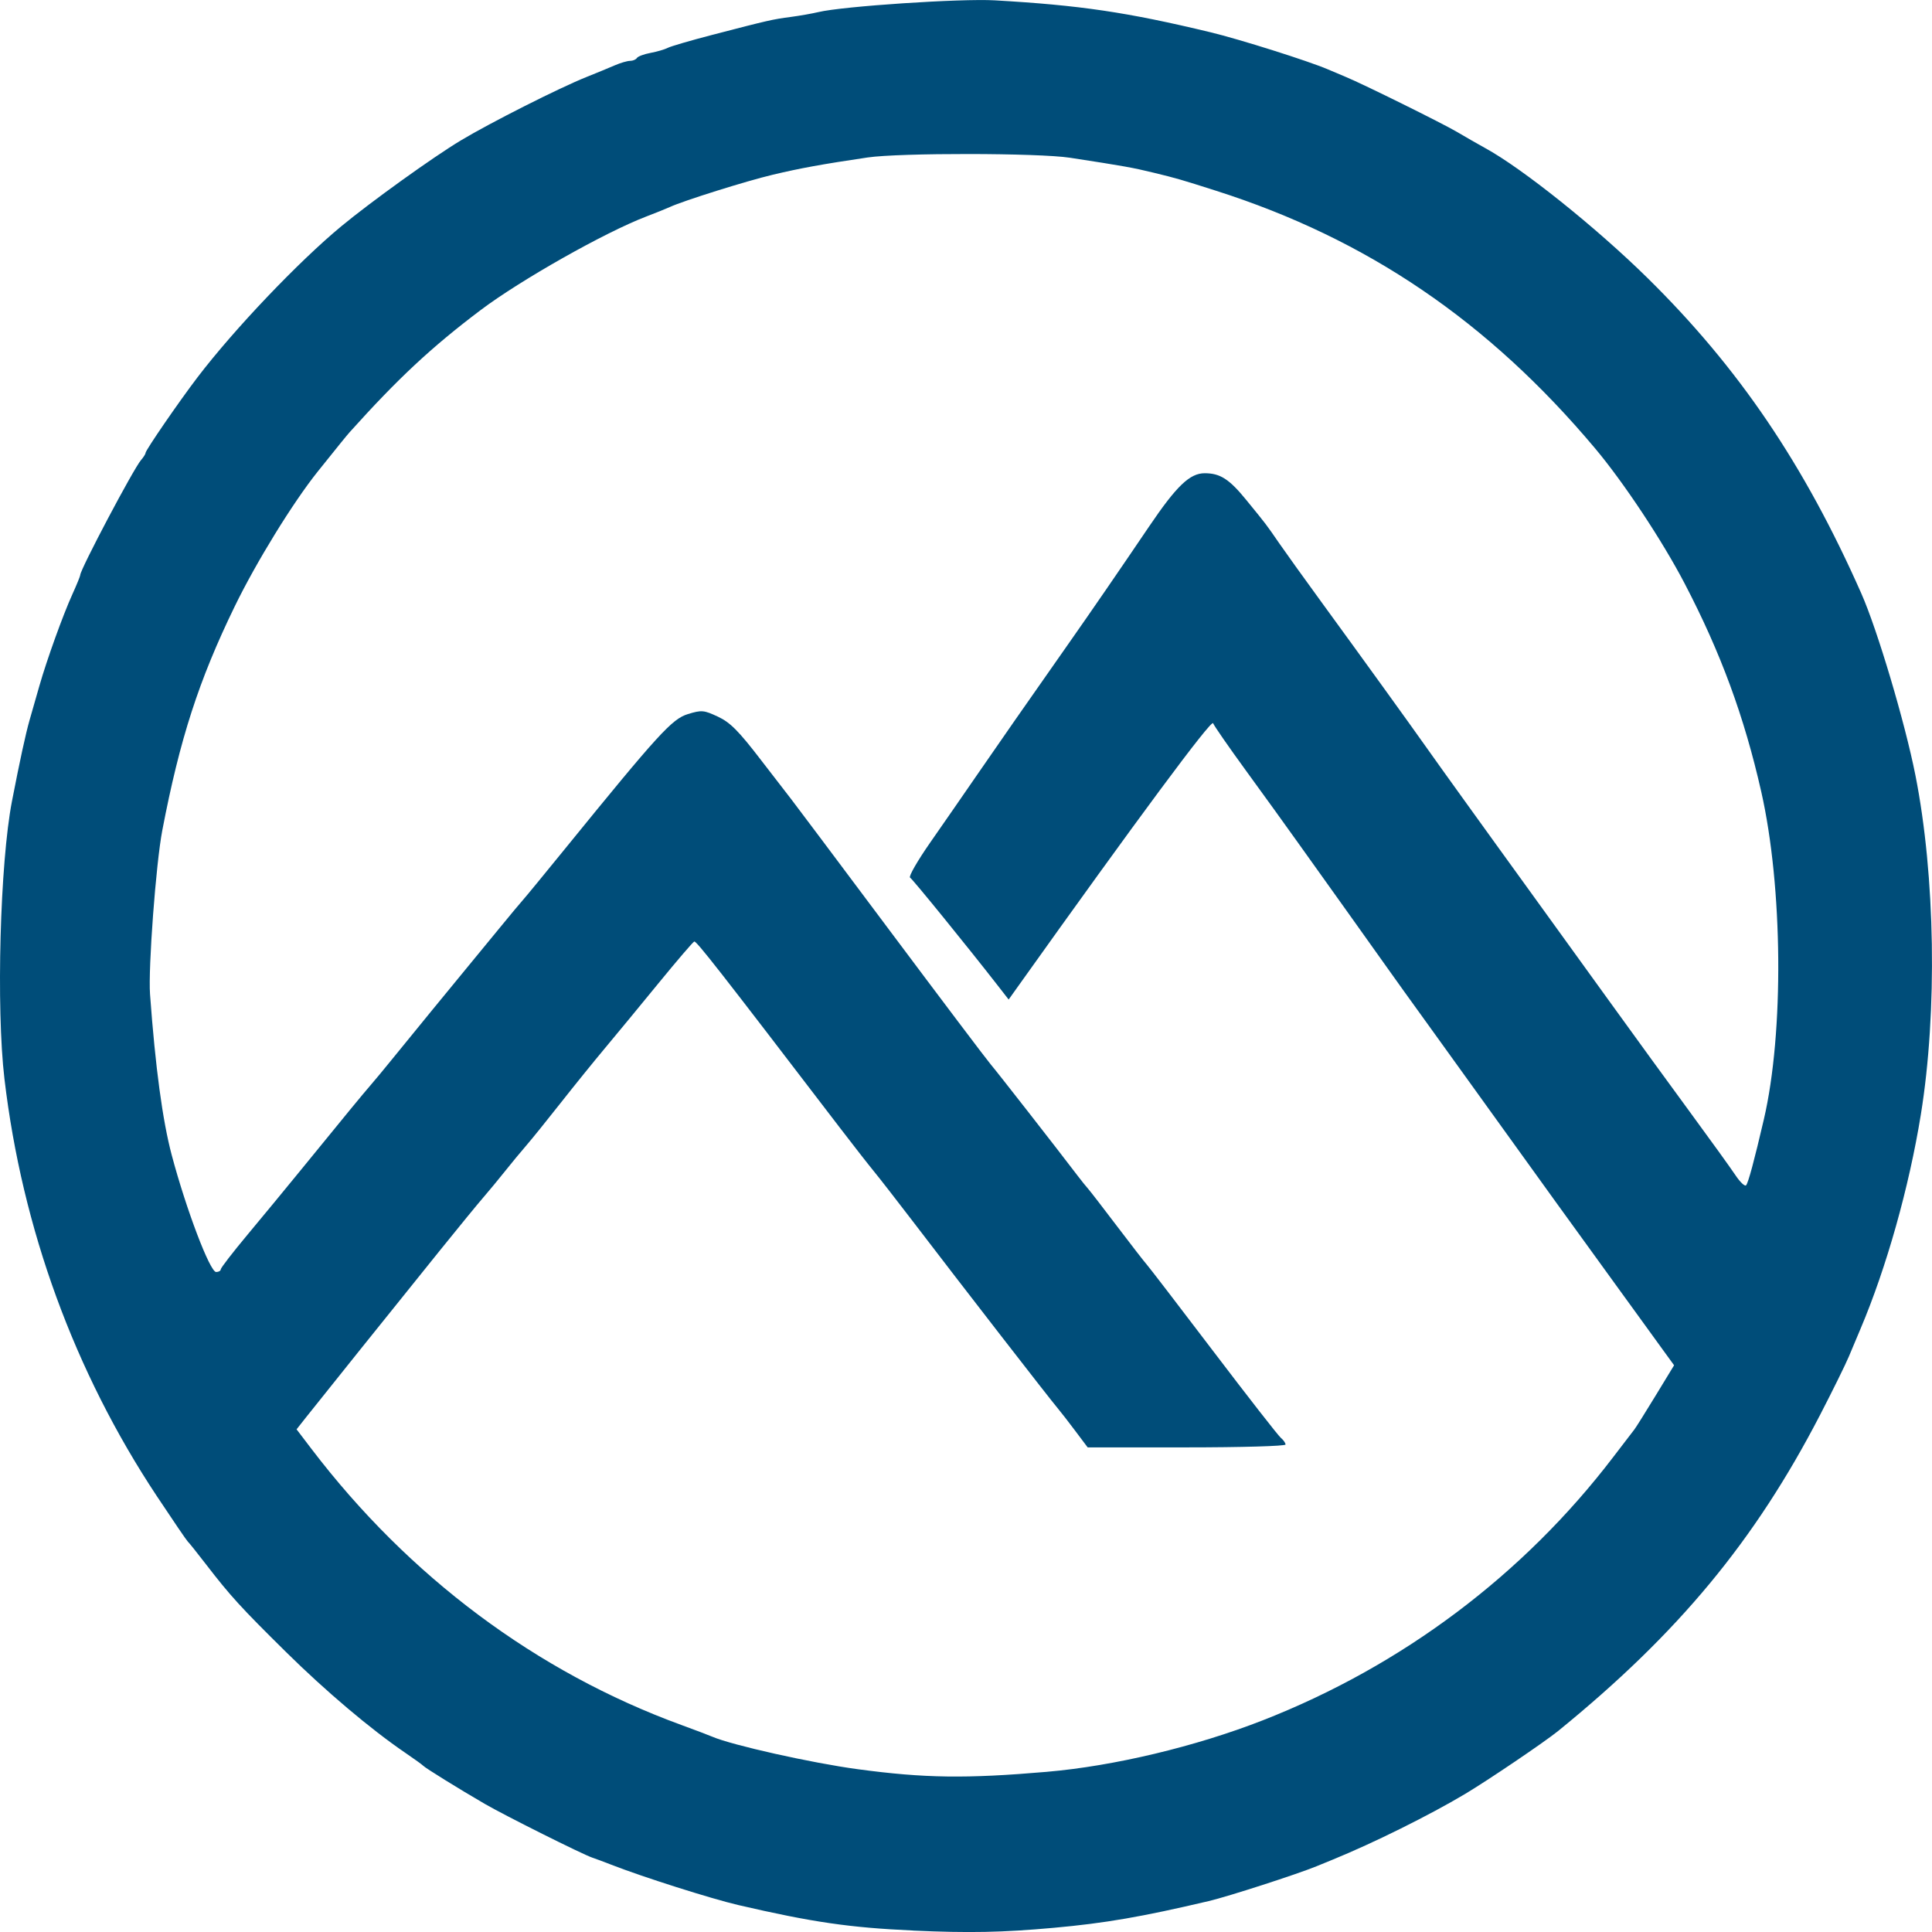
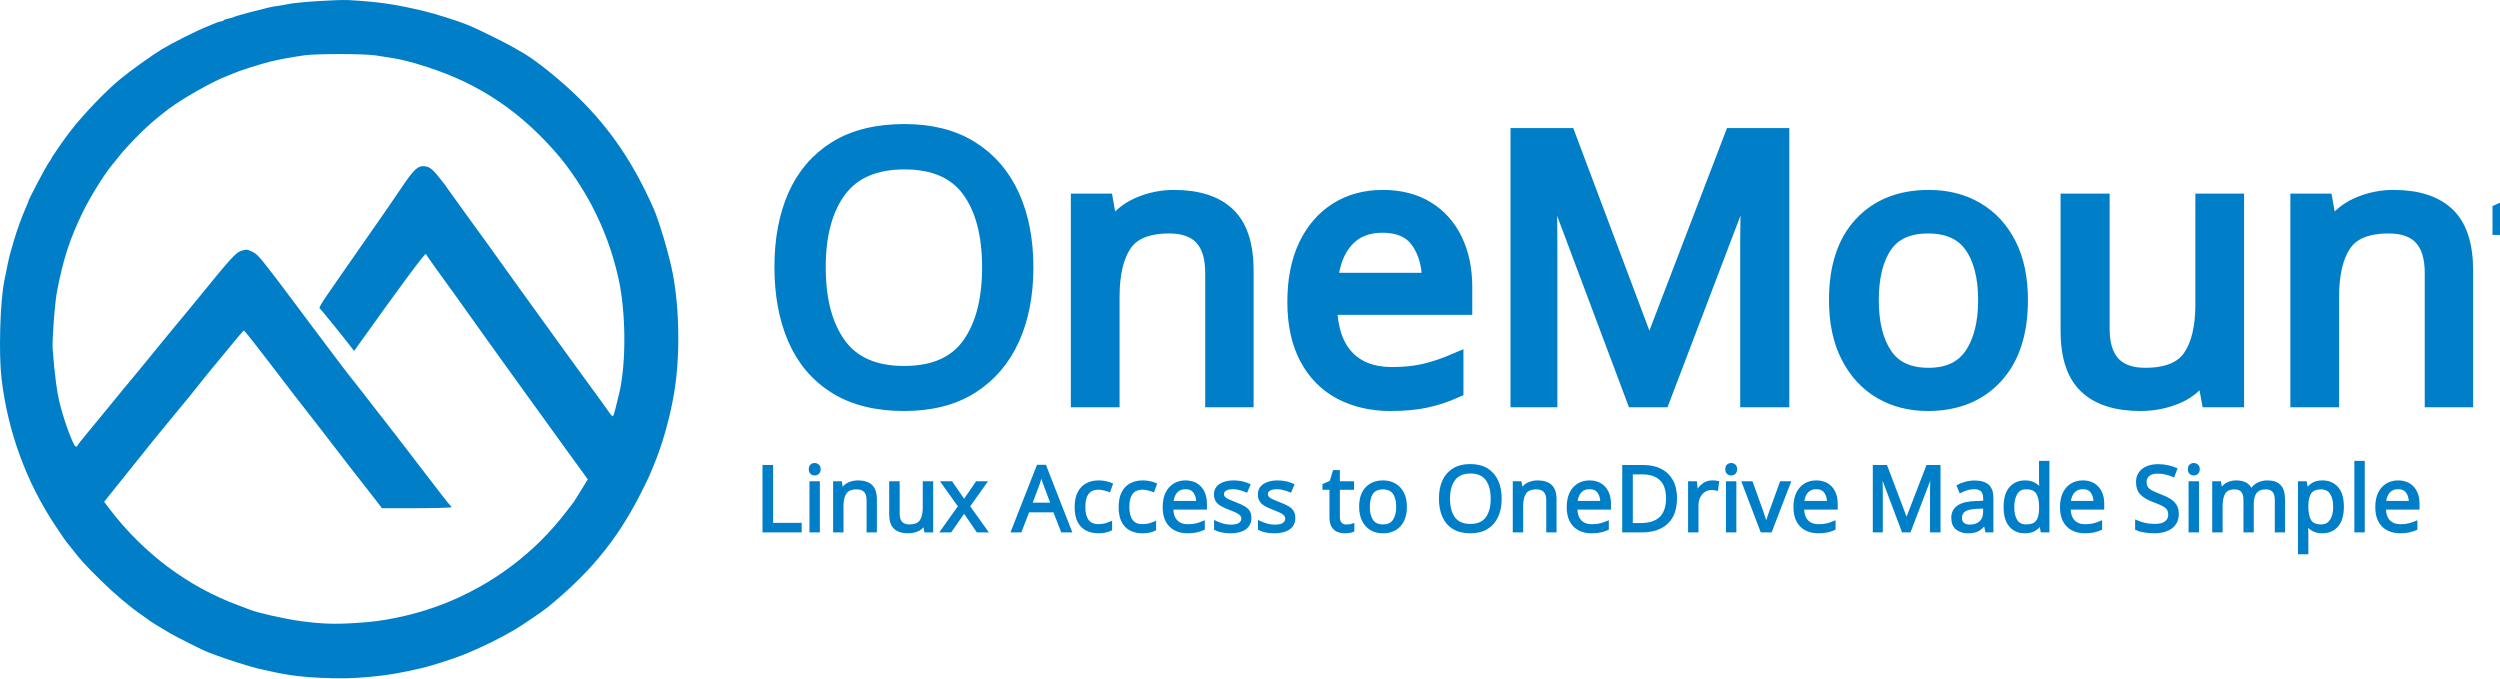
- <svg xmlns="http://www.w3.org/2000/svg" width="109.248mm" height="109.248mm" viewBox="0 0 109.248 109.248" version="1.1" id="svg1" xml:space="preserve">
-   <defs id="defs1" />
+ <svg xmlns="http://www.w3.org/2000/svg" width="402.643mm" height="109.248mm" viewBox="0 0 402.643 109.248" version="1.1" id="svg1" xml:space="preserve">
+   <defs id="defs1">
+     <rect x="435.834" y="100.139" width="454.041" height="157.037" id="rect3" />
+   </defs>
  <g id="layer1" transform="translate(-28.51494,-114.9683)">
-     <path style="fill:#004d79;fill-opacity:1;stroke-width:1.392" d="m 80.151,224.133 c -3.584,-0.162 -5.706,-0.471 -9.881,-1.439 -1.525,-0.354 -5.421,-1.591 -7.203,-2.288 -0.406,-0.159 -0.885,-0.337 -1.063,-0.396 -0.532,-0.175 -4.95,-2.384 -6.076,-3.038 -1.432,-0.831 -3.369,-2.03 -3.481,-2.156 -0.051,-0.057 -0.508,-0.387 -1.016,-0.733 -1.957,-1.335 -4.481,-3.469 -6.732,-5.688 -2.555,-2.521 -3.154,-3.176 -4.539,-4.974 -0.506,-0.656 -0.968,-1.235 -1.028,-1.285 -0.059,-0.051 -0.845,-1.204 -1.747,-2.564 -4.661,-7.03 -7.619,-15.129 -8.619,-23.601 -0.472,-3.998 -0.249,-12.216 0.426,-15.699 0.446,-2.301 0.774,-3.811 0.997,-4.59 0.13,-0.454 0.379,-1.322 0.552,-1.928 0.426,-1.49 1.334,-4.01 1.871,-5.192 0.242,-0.533 0.44,-1.018 0.44,-1.077 0,-0.315 3.019,-6.024 3.441,-6.506 0.139,-0.159 0.253,-0.34 0.253,-0.402 0,-0.15 1.883,-2.889 2.932,-4.266 2.083,-2.732 5.723,-6.554 8.15,-8.559 1.685,-1.392 5.171,-3.896 6.73,-4.834 1.659,-0.999 5.595,-2.987 7.122,-3.596 0.559,-0.223 1.278,-0.52 1.598,-0.659 0.32,-0.139 0.71,-0.253 0.866,-0.253 0.156,0 0.33,-0.073 0.386,-0.163 0.056,-0.09 0.403,-0.219 0.772,-0.288 0.369,-0.069 0.806,-0.197 0.972,-0.284 0.165,-0.088 1.298,-0.418 2.517,-0.735 3.195,-0.83 3.413,-0.879 4.433,-1.013 0.508,-0.067 1.214,-0.191 1.57,-0.276 1.373,-0.329 8.054,-0.774 9.974,-0.663 4.822,0.277 7.471,0.669 12.19,1.803 1.648,0.396 5.547,1.628 6.649,2.101 0.356,0.153 0.813,0.346 1.016,0.43 0.965,0.397 5.46,2.621 6.28,3.106 0.508,0.301 1.223,0.71 1.588,0.91 2.1,1.146 6.278,4.489 9.181,7.346 5.159,5.076 8.862,10.539 12.093,17.84 0.911,2.057 2.466,7.284 3.06,10.282 1.125,5.677 1.248,13.38 0.307,19.188 -0.667,4.119 -1.946,8.659 -3.413,12.119 -0.171,0.404 -0.467,1.106 -0.657,1.561 -0.19,0.454 -0.923,1.942 -1.629,3.305 -3.687,7.121 -8.017,12.346 -14.806,17.867 -0.758,0.617 -3.978,2.796 -5.264,3.563 -2.021,1.206 -5.18,2.773 -7.48,3.712 -0.203,0.083 -0.619,0.253 -0.923,0.378 -1.096,0.449 -5.01,1.714 -6.095,1.969 -3.802,0.894 -5.853,1.248 -8.773,1.512 -2.898,0.262 -4.772,0.299 -7.942,0.156 z m 7.573,-8.976 c 3.772,-0.323 8.404,-1.428 12.19,-2.908 7.885,-3.082 14.749,-8.237 19.821,-14.886 0.578,-0.757 1.117,-1.46 1.197,-1.561 0.081,-0.101 0.619,-0.96 1.197,-1.908 l 1.05,-1.724 -0.681,-0.938 c -0.375,-0.516 -0.934,-1.288 -1.243,-1.716 -0.309,-0.428 -0.878,-1.213 -1.265,-1.744 -1.745,-2.399 -5.183,-7.16 -6.87,-9.513 -1.016,-1.417 -2.678,-3.726 -3.694,-5.13 -1.016,-1.404 -2.156,-2.991 -2.533,-3.527 -0.377,-0.536 -1.375,-1.936 -2.216,-3.111 -0.842,-1.175 -2.07,-2.896 -2.731,-3.823 -0.66,-0.928 -2,-2.784 -2.977,-4.125 -0.977,-1.341 -1.812,-2.546 -1.856,-2.677 -0.085,-0.254 -4.291,5.42 -11.066,14.927 l -0.496,0.696 -0.613,-0.788 c -1.734,-2.227 -4.812,-6.016 -4.962,-6.107 -0.094,-0.058 0.419,-0.95 1.139,-1.983 0.72,-1.033 1.936,-2.787 2.7,-3.898 1.264,-1.837 2.606,-3.76 5.12,-7.345 1.313,-1.871 2.847,-4.102 4.56,-6.632 1.551,-2.291 2.3,-3.008 3.141,-3.008 0.873,0 1.388,0.33 2.345,1.504 1.184,1.452 1.106,1.35 1.86,2.443 0.348,0.505 1.425,2.005 2.393,3.333 2.23,3.058 5.073,6.996 5.931,8.214 0.364,0.516 1.347,1.889 2.185,3.051 0.838,1.161 1.642,2.277 1.787,2.479 0.144,0.202 1.114,1.543 2.155,2.981 1.041,1.438 2.973,4.112 4.294,5.944 1.321,1.832 3.343,4.613 4.494,6.18 1.151,1.568 2.307,3.172 2.569,3.565 0.262,0.393 0.533,0.65 0.602,0.57 0.124,-0.143 0.461,-1.394 1.004,-3.726 1.143,-4.91 1.076,-13.132 -0.151,-18.545 -0.962,-4.244 -2.285,-7.84 -4.325,-11.751 -1.268,-2.431 -3.449,-5.722 -5.073,-7.655 -6.029,-7.175 -12.889,-11.838 -21.414,-14.556 -2.017,-0.643 -2.243,-0.709 -3.523,-1.02 -1.202,-0.293 -1.677,-0.378 -4.751,-0.851 -1.773,-0.273 -9.638,-0.283 -11.451,-0.014 -2.576,0.382 -3.781,0.601 -5.356,0.975 -1.5,0.356 -5.038,1.466 -5.818,1.825 -0.203,0.093 -0.803,0.335 -1.333,0.537 -2.322,0.885 -7.11,3.59 -9.368,5.293 -2.773,2.091 -4.664,3.854 -7.403,6.901 -0.157,0.174 -0.636,0.765 -1.807,2.228 -1.399,1.747 -3.481,5.128 -4.693,7.622 -2.034,4.184 -3.106,7.499 -4.097,12.669 -0.36,1.88 -0.801,7.784 -0.693,9.273 0.301,4.122 0.709,7.142 1.227,9.089 0.816,3.069 2.161,6.61 2.51,6.61 0.143,0 0.261,-0.067 0.261,-0.149 0,-0.082 0.686,-0.97 1.524,-1.974 0.838,-1.004 2.189,-2.642 3.001,-3.639 2.675,-3.283 3.46,-4.238 3.949,-4.804 0.266,-0.308 0.774,-0.92 1.13,-1.361 0.722,-0.894 4.111,-5.036 4.588,-5.608 0.169,-0.202 0.847,-1.027 1.507,-1.834 0.66,-0.807 1.291,-1.564 1.401,-1.682 0.11,-0.118 1.164,-1.4 2.341,-2.848 5.315,-6.539 6.078,-7.376 6.976,-7.65 0.776,-0.237 0.899,-0.226 1.698,0.147 0.692,0.323 1.171,0.805 2.435,2.453 0.866,1.128 1.642,2.133 1.725,2.234 0.083,0.101 2.562,3.406 5.507,7.345 2.946,3.939 5.533,7.368 5.75,7.62 0.337,0.392 3.704,4.704 4.922,6.305 0.218,0.286 0.483,0.617 0.59,0.734 0.106,0.118 0.85,1.081 1.654,2.142 0.804,1.06 1.548,2.02 1.654,2.133 0.106,0.113 1.798,2.317 3.759,4.898 1.961,2.581 3.686,4.792 3.832,4.913 0.147,0.121 0.267,0.293 0.267,0.381 0,0.089 -2.508,0.161 -5.594,0.161 h -5.594 l -0.702,-0.934 c -0.386,-0.514 -0.818,-1.072 -0.961,-1.239 -0.482,-0.568 -5.407,-6.922 -8.233,-10.621 -0.879,-1.15 -1.864,-2.416 -2.19,-2.814 -0.326,-0.397 -1.186,-1.499 -1.912,-2.448 -6.859,-8.97 -8.13,-10.594 -8.249,-10.548 -0.076,0.029 -0.981,1.086 -2.013,2.348 -1.031,1.262 -2.394,2.915 -3.028,3.672 -0.634,0.757 -1.77,2.162 -2.524,3.121 -0.754,0.959 -1.625,2.037 -1.934,2.394 -0.309,0.357 -0.854,1.015 -1.209,1.462 -0.356,0.447 -0.9,1.105 -1.209,1.462 -0.31,0.357 -1.429,1.723 -2.487,3.036 -2.509,3.113 -6.942,8.639 -7.581,9.451 l -0.502,0.637 0.843,1.107 c 5.509,7.231 12.725,12.618 20.91,15.609 0.762,0.278 1.551,0.578 1.755,0.665 1.117,0.48 5.63,1.488 8.219,1.837 3.784,0.509 6.118,0.542 10.712,0.148 z" id="path3" />
+     <path style="fill:#007fc8;fill-opacity:1;stroke-width:1.392" d="m 80.151,224.133 c -3.584,-0.162 -5.706,-0.471 -9.881,-1.439 -1.525,-0.354 -5.421,-1.591 -7.203,-2.288 -0.406,-0.159 -0.885,-0.337 -1.063,-0.396 -0.532,-0.175 -4.95,-2.384 -6.076,-3.038 -1.432,-0.831 -3.369,-2.03 -3.481,-2.156 -0.051,-0.057 -0.508,-0.387 -1.016,-0.733 -1.957,-1.335 -4.481,-3.469 -6.732,-5.688 -2.555,-2.521 -3.154,-3.176 -4.539,-4.974 -0.506,-0.656 -0.968,-1.235 -1.028,-1.285 -0.059,-0.051 -0.845,-1.204 -1.747,-2.564 -4.661,-7.03 -7.619,-15.129 -8.619,-23.601 -0.472,-3.998 -0.249,-12.216 0.426,-15.699 0.446,-2.301 0.774,-3.811 0.997,-4.59 0.13,-0.454 0.379,-1.322 0.552,-1.928 0.426,-1.49 1.334,-4.01 1.871,-5.192 0.242,-0.533 0.44,-1.018 0.44,-1.077 0,-0.315 3.019,-6.024 3.441,-6.506 0.139,-0.159 0.253,-0.34 0.253,-0.402 0,-0.15 1.883,-2.889 2.932,-4.266 2.083,-2.732 5.723,-6.554 8.15,-8.559 1.685,-1.392 5.171,-3.896 6.73,-4.834 1.659,-0.999 5.595,-2.987 7.122,-3.596 0.559,-0.223 1.278,-0.52 1.598,-0.659 0.32,-0.139 0.71,-0.253 0.866,-0.253 0.156,0 0.33,-0.073 0.386,-0.163 0.056,-0.09 0.403,-0.219 0.772,-0.288 0.369,-0.069 0.806,-0.197 0.972,-0.284 0.165,-0.088 1.298,-0.418 2.517,-0.735 3.195,-0.83 3.413,-0.879 4.433,-1.013 0.508,-0.067 1.214,-0.191 1.57,-0.276 1.373,-0.329 8.054,-0.774 9.974,-0.663 4.822,0.277 7.471,0.669 12.19,1.803 1.648,0.396 5.547,1.628 6.649,2.101 0.356,0.153 0.813,0.346 1.016,0.43 0.965,0.397 5.46,2.621 6.28,3.106 0.508,0.301 1.223,0.71 1.588,0.91 2.1,1.146 6.278,4.489 9.181,7.346 5.159,5.076 8.862,10.539 12.093,17.84 0.911,2.057 2.466,7.284 3.06,10.282 1.125,5.677 1.248,13.38 0.307,19.188 -0.667,4.119 -1.946,8.659 -3.413,12.119 -0.171,0.404 -0.467,1.106 -0.657,1.561 -0.19,0.454 -0.923,1.942 -1.629,3.305 -3.687,7.121 -8.017,12.346 -14.806,17.867 -0.758,0.617 -3.978,2.796 -5.264,3.563 -2.021,1.206 -5.18,2.773 -7.48,3.712 -0.203,0.083 -0.619,0.253 -0.923,0.378 -1.096,0.449 -5.01,1.714 -6.095,1.969 -3.802,0.894 -5.853,1.248 -8.773,1.512 -2.898,0.262 -4.772,0.299 -7.942,0.156 z m 7.573,-8.976 c 3.772,-0.323 8.404,-1.428 12.19,-2.908 7.885,-3.082 14.749,-8.237 19.821,-14.886 0.578,-0.757 1.117,-1.46 1.197,-1.561 0.081,-0.101 0.619,-0.96 1.197,-1.908 l 1.05,-1.724 -0.681,-0.938 c -0.375,-0.516 -0.934,-1.288 -1.243,-1.716 -0.309,-0.428 -0.878,-1.213 -1.265,-1.744 -1.745,-2.399 -5.183,-7.16 -6.87,-9.513 -1.016,-1.417 -2.678,-3.726 -3.694,-5.13 -1.016,-1.404 -2.156,-2.991 -2.533,-3.527 -0.377,-0.536 -1.375,-1.936 -2.216,-3.111 -0.842,-1.175 -2.07,-2.896 -2.731,-3.823 -0.66,-0.928 -2,-2.784 -2.977,-4.125 -0.977,-1.341 -1.812,-2.546 -1.856,-2.677 -0.085,-0.254 -4.291,5.42 -11.066,14.927 l -0.496,0.696 -0.613,-0.788 c -1.734,-2.227 -4.812,-6.016 -4.962,-6.107 -0.094,-0.058 0.419,-0.95 1.139,-1.983 0.72,-1.033 1.936,-2.787 2.7,-3.898 1.264,-1.837 2.606,-3.76 5.12,-7.345 1.313,-1.871 2.847,-4.102 4.56,-6.632 1.551,-2.291 2.3,-3.008 3.141,-3.008 0.873,0 1.388,0.33 2.345,1.504 1.184,1.452 1.106,1.35 1.86,2.443 0.348,0.505 1.425,2.005 2.393,3.333 2.23,3.058 5.073,6.996 5.931,8.214 0.364,0.516 1.347,1.889 2.185,3.051 0.838,1.161 1.642,2.277 1.787,2.479 0.144,0.202 1.114,1.543 2.155,2.981 1.041,1.438 2.973,4.112 4.294,5.944 1.321,1.832 3.343,4.613 4.494,6.18 1.151,1.568 2.307,3.172 2.569,3.565 0.262,0.393 0.533,0.65 0.602,0.57 0.124,-0.143 0.461,-1.394 1.004,-3.726 1.143,-4.91 1.076,-13.132 -0.151,-18.545 -0.962,-4.244 -2.285,-7.84 -4.325,-11.751 -1.268,-2.431 -3.449,-5.722 -5.073,-7.655 -6.029,-7.175 -12.889,-11.838 -21.414,-14.556 -2.017,-0.643 -2.243,-0.709 -3.523,-1.02 -1.202,-0.293 -1.677,-0.378 -4.751,-0.851 -1.773,-0.273 -9.638,-0.283 -11.451,-0.014 -2.576,0.382 -3.781,0.601 -5.356,0.975 -1.5,0.356 -5.038,1.466 -5.818,1.825 -0.203,0.093 -0.803,0.335 -1.333,0.537 -2.322,0.885 -7.11,3.59 -9.368,5.293 -2.773,2.091 -4.664,3.854 -7.403,6.901 -0.157,0.174 -0.636,0.765 -1.807,2.228 -1.399,1.747 -3.481,5.128 -4.693,7.622 -2.034,4.184 -3.106,7.499 -4.097,12.669 -0.36,1.88 -0.801,7.784 -0.693,9.273 0.301,4.122 0.709,7.142 1.227,9.089 0.816,3.069 2.161,6.61 2.51,6.61 0.143,0 0.261,-0.067 0.261,-0.149 0,-0.082 0.686,-0.97 1.524,-1.974 0.838,-1.004 2.189,-2.642 3.001,-3.639 2.675,-3.283 3.46,-4.238 3.949,-4.804 0.266,-0.308 0.774,-0.92 1.13,-1.361 0.722,-0.894 4.111,-5.036 4.588,-5.608 0.169,-0.202 0.847,-1.027 1.507,-1.834 0.66,-0.807 1.291,-1.564 1.401,-1.682 0.11,-0.118 1.164,-1.4 2.341,-2.848 5.315,-6.539 6.078,-7.376 6.976,-7.65 0.776,-0.237 0.899,-0.226 1.698,0.147 0.692,0.323 1.171,0.805 2.435,2.453 0.866,1.128 1.642,2.133 1.725,2.234 0.083,0.101 2.562,3.406 5.507,7.345 2.946,3.939 5.533,7.368 5.75,7.62 0.337,0.392 3.704,4.704 4.922,6.305 0.218,0.286 0.483,0.617 0.59,0.734 0.106,0.118 0.85,1.081 1.654,2.142 0.804,1.06 1.548,2.02 1.654,2.133 0.106,0.113 1.798,2.317 3.759,4.898 1.961,2.581 3.686,4.792 3.832,4.913 0.147,0.121 0.267,0.293 0.267,0.381 0,0.089 -2.508,0.161 -5.594,0.161 h -5.594 l -0.702,-0.934 c -0.386,-0.514 -0.818,-1.072 -0.961,-1.239 -0.482,-0.568 -5.407,-6.922 -8.233,-10.621 -0.879,-1.15 -1.864,-2.416 -2.19,-2.814 -0.326,-0.397 -1.186,-1.499 -1.912,-2.448 -6.859,-8.97 -8.13,-10.594 -8.249,-10.548 -0.076,0.029 -0.981,1.086 -2.013,2.348 -1.031,1.262 -2.394,2.915 -3.028,3.672 -0.634,0.757 -1.77,2.162 -2.524,3.121 -0.754,0.959 -1.625,2.037 -1.934,2.394 -0.309,0.357 -0.854,1.015 -1.209,1.462 -0.356,0.447 -0.9,1.105 -1.209,1.462 -0.31,0.357 -1.429,1.723 -2.487,3.036 -2.509,3.113 -6.942,8.639 -7.581,9.451 l -0.502,0.637 0.843,1.107 c 5.509,7.231 12.725,12.618 20.91,15.609 0.762,0.278 1.551,0.578 1.755,0.665 1.117,0.48 5.63,1.488 8.219,1.837 3.784,0.509 6.118,0.542 10.712,0.148 z" id="path3" />
+     <text xml:space="preserve" transform="matrix(0.6949638,0,0,0.6949638,-151.9507,55.69953)" id="text3" style="font-style:normal;font-variant:normal;font-weight:300;font-stretch:normal;font-size:85.333px;font-family:'NotoSansM Nerd Font Mono';-inkscape-font-specification:'NotoSansM Nerd Font Mono, Light';font-variant-ligatures:normal;font-variant-caps:normal;font-variant-numeric:normal;font-variant-east-asian:normal;text-align:start;writing-mode:lr-tb;direction:ltr;white-space:pre;shape-inside:url(#rect3);display:inline;fill:#007fc8;fill-opacity:1;stroke:#007fc8;stroke-width:3.78;stroke-dasharray:none;stroke-opacity:1">
+       <tspan x="435.834" y="177.781" id="tspan1">OneMount</tspan>
+     </text>
+     <text xml:space="preserve" style="font-style:normal;font-variant:normal;font-weight:500;font-stretch:semi-condensed;font-size:14.722px;font-family:'NotoSansM Nerd Font Mono';-inkscape-font-specification:'NotoSansM Nerd Font Mono, Medium Semi-Condensed';font-variant-ligatures:normal;font-variant-caps:normal;font-variant-numeric:normal;font-variant-east-asian:normal;text-align:start;writing-mode:lr-tb;direction:ltr;text-anchor:start;fill:#007fc8;fill-opacity:1;stroke:#007fc8;stroke-width:0.373;stroke-dasharray:none;stroke-opacity:1" x="149.621" y="201.148" id="text4" transform="scale(1.003066,0.9969435)">
+       <tspan id="tspan4" style="font-style:normal;font-variant:normal;font-weight:300;font-stretch:condensed;font-size:14.722px;font-family:'NotoSansM Nerd Font Mono';-inkscape-font-specification:'NotoSansM Nerd Font Mono, Light Condensed';font-variant-ligatures:normal;font-variant-caps:normal;font-variant-numeric:normal;font-variant-east-asian:normal;fill:#007fc8;fill-opacity:1;stroke:#007fc8;stroke-width:0.373;stroke-opacity:1" x="149.621" y="201.148">Linux Access to OneDrive Made Simple</tspan>
+     </text>
  </g>
</svg>
